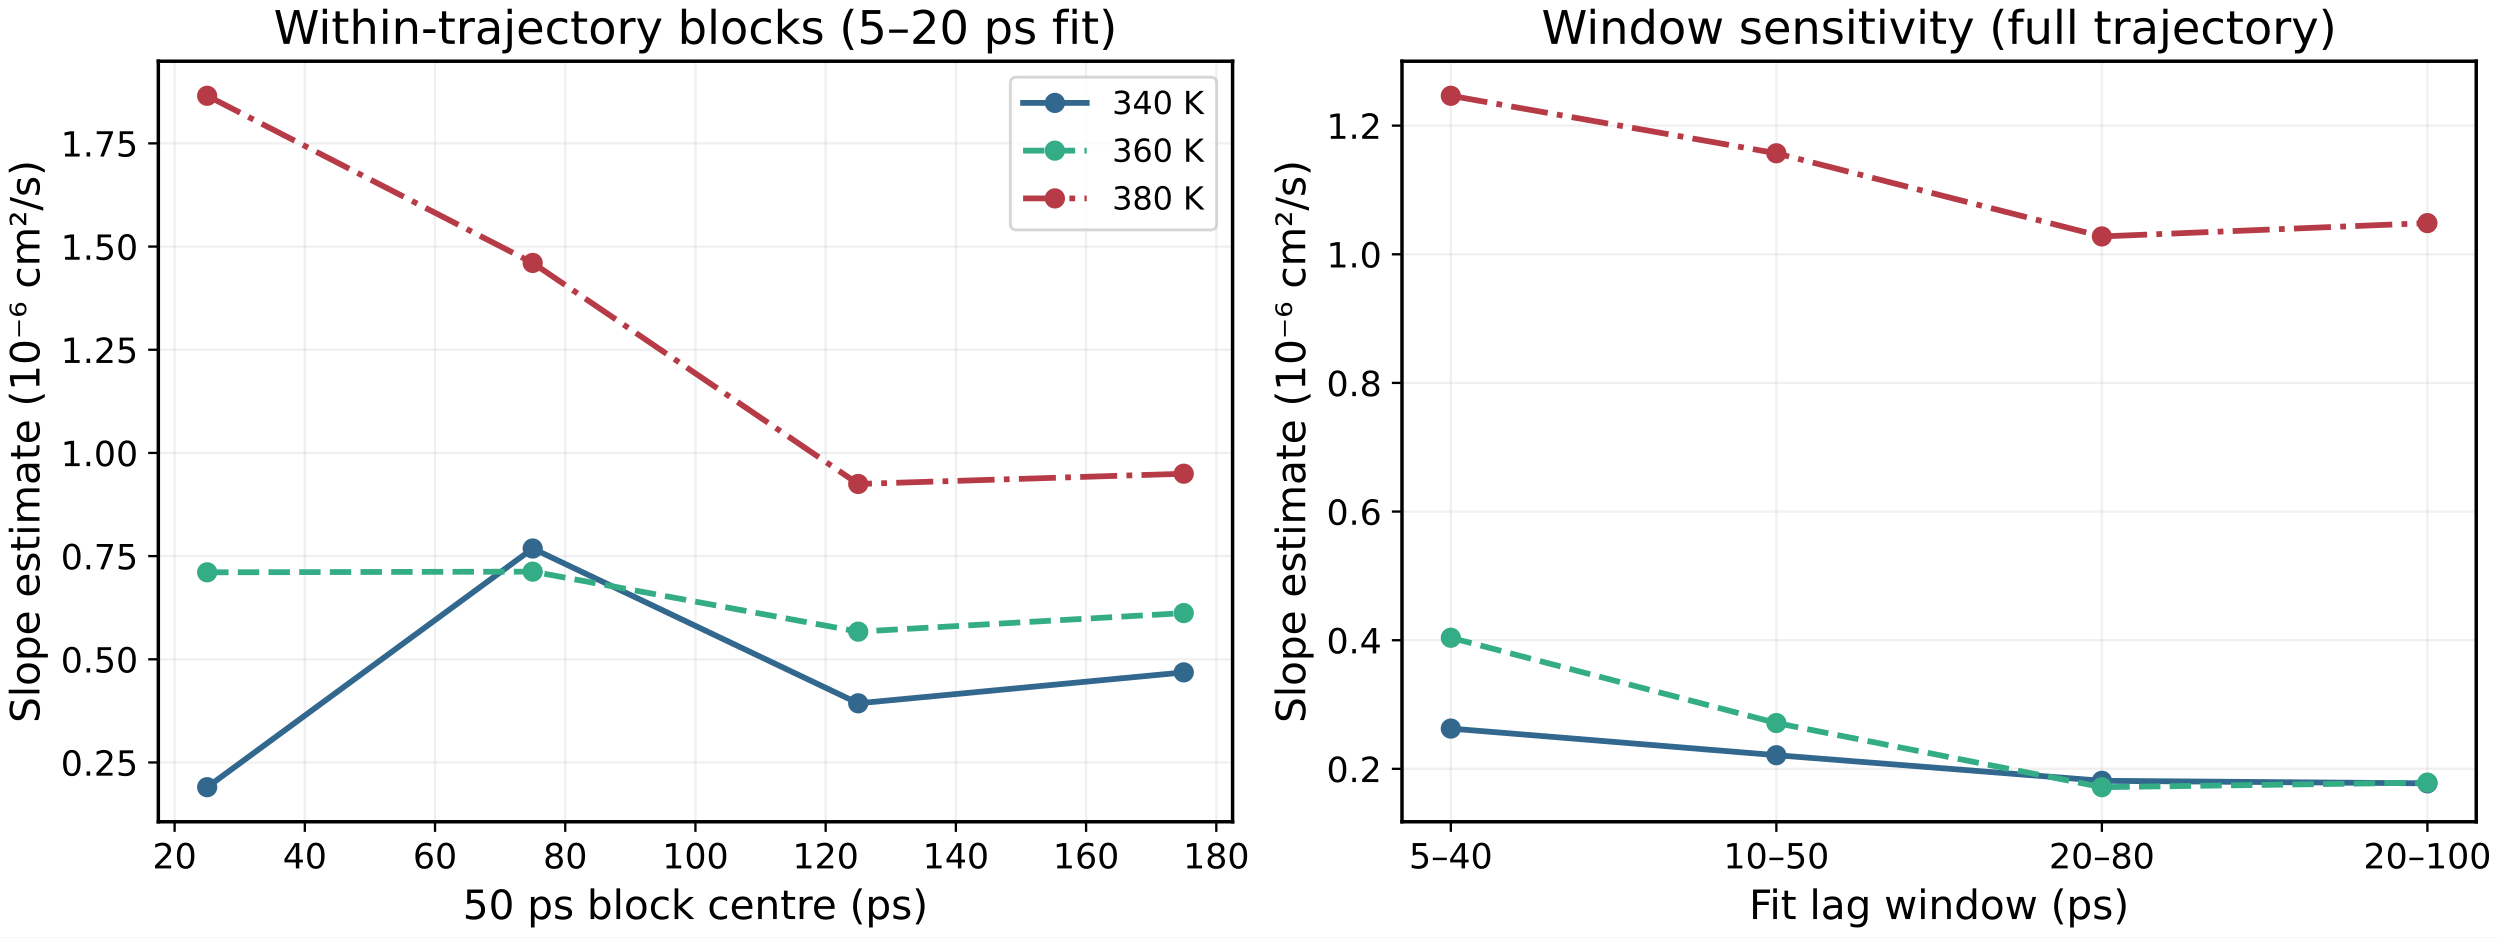
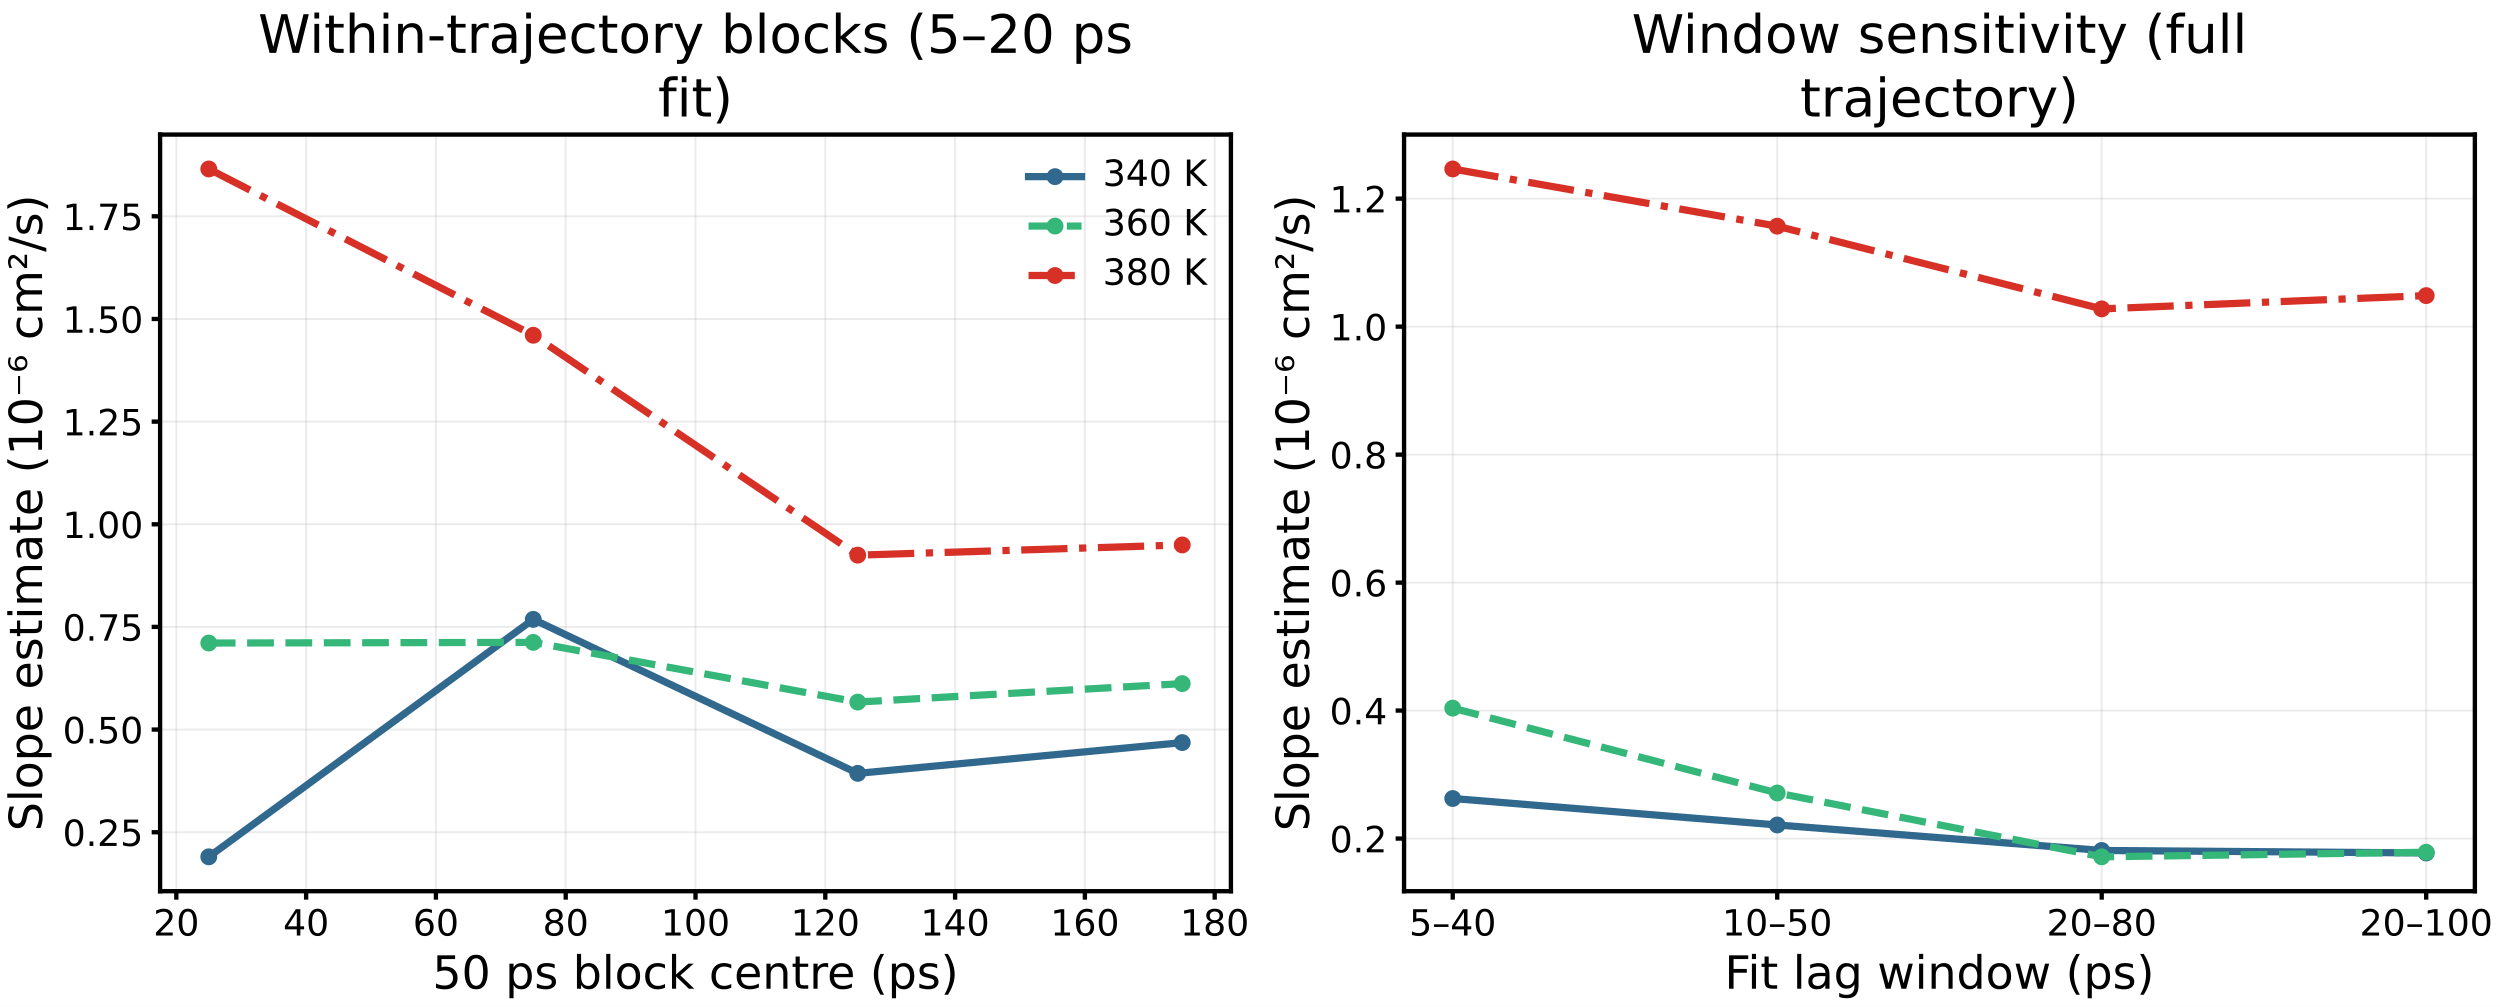
- <svg xmlns="http://www.w3.org/2000/svg" xmlns:xlink="http://www.w3.org/1999/xlink" width="864pt" height="324pt" viewBox="0 0 864 324" version="1.1">
+ <svg xmlns="http://www.w3.org/2000/svg" xmlns:xlink="http://www.w3.org/1999/xlink" width="1036.8pt" height="417.6pt" viewBox="0 0 1036.8 417.6" version="1.1">
  <defs>
    <style type="text/css">*{stroke-linejoin: round; stroke-linecap: butt}</style>
  </defs>
  <g id="figure_1">
    <g id="patch_1">
-       <path d="M 0 324  L 864 324  L 864 0  L 0 0  z " style="fill: #ffffff" />
+       <path d="M 0 417.6  L 1036.8 417.6  L 1036.8 0  L 0 0  z " style="fill: #ffffff" />
    </g>
    <g id="axes_1">
      <g id="patch_2">
-         <path d="M 54.72 283.999  L 425.978 283.999  L 425.978 21.158  L 54.72 21.158  z " style="fill: #ffffff" />
+         <path d="M 66.4 369.598  L 510.482 369.598  L 510.482 55.812  L 66.4 55.812  z " style="fill: #ffffff" />
      </g>
      <g id="matplotlib.axis_1">
        <g id="xtick_1">
          <g id="line2d_1">
-             <path d="M 60.345 283.999  L 60.345 21.158  " clip-path="url(#p2ac2e2ae4b)" style="fill: none; stroke: #b0b0b0; stroke-opacity: 0.18; stroke-width: 0.8; stroke-linecap: square" />
+             <path d="M 73.129 369.598  L 73.129 55.812  " clip-path="url(#pc8c5d6d271)" style="fill: none; stroke: #b0b0b0; stroke-opacity: 0.25; stroke-width: 0.8; stroke-linecap: square" />
          </g>
          <g id="line2d_2">
            <defs>
-               <path id="mdb314dc9cd" d="M 0 0  L 0 3.5  " style="stroke: #000000; stroke-width: 0.8" />
+               <path id="m7325377dd3" d="M 0 0  L 0 3.5  " style="stroke: #000000; stroke-width: 1.8" />
            </defs>
            <g>
-               <use xlink:href="#mdb314dc9cd" x="60.345" y="283.999" style="stroke: #000000; stroke-width: 0.8" />
+               <use xlink:href="#m7325377dd3" x="73.129" y="369.598" style="stroke: #000000; stroke-width: 1.8" />
            </g>
          </g>
          <g id="text_1">
-             <text style="font-size: 12px; font-family: 'DejaVu Sans'; text-anchor: middle" x="60.345" y="300.116" transform="rotate(-0 60.3452 300.1159)">20</text>
+             <text style="font-size: 15px; font-family: 'DejaVu Sans'; text-anchor: middle" x="73.129" y="387.995" transform="rotate(-0 73.12868 387.9948)">20</text>
          </g>
        </g>
        <g id="xtick_2">
          <g id="line2d_3">
-             <path d="M 105.346 283.999  L 105.346 21.158  " clip-path="url(#p2ac2e2ae4b)" style="fill: none; stroke: #b0b0b0; stroke-opacity: 0.18; stroke-width: 0.8; stroke-linecap: square" />
+             <path d="M 126.957 369.598  L 126.957 55.812  " clip-path="url(#pc8c5d6d271)" style="fill: none; stroke: #b0b0b0; stroke-opacity: 0.25; stroke-width: 0.8; stroke-linecap: square" />
          </g>
          <g id="line2d_4">
            <g>
-               <use xlink:href="#mdb314dc9cd" x="105.346" y="283.999" style="stroke: #000000; stroke-width: 0.8" />
+               <use xlink:href="#m7325377dd3" x="126.957" y="369.598" style="stroke: #000000; stroke-width: 1.8" />
            </g>
          </g>
          <g id="text_2">
-             <text style="font-size: 12px; font-family: 'DejaVu Sans'; text-anchor: middle" x="105.346" y="300.116" transform="rotate(-0 105.3461 300.1159)">40</text>
+             <text style="font-size: 15px; font-family: 'DejaVu Sans'; text-anchor: middle" x="126.957" y="387.995" transform="rotate(-0 126.9568 387.9948)">40</text>
          </g>
        </g>
        <g id="xtick_3">
          <g id="line2d_5">
-             <path d="M 150.347 283.999  L 150.347 21.158  " clip-path="url(#p2ac2e2ae4b)" style="fill: none; stroke: #b0b0b0; stroke-opacity: 0.18; stroke-width: 0.8; stroke-linecap: square" />
+             <path d="M 180.785 369.598  L 180.785 55.812  " clip-path="url(#pc8c5d6d271)" style="fill: none; stroke: #b0b0b0; stroke-opacity: 0.25; stroke-width: 0.8; stroke-linecap: square" />
          </g>
          <g id="line2d_6">
            <g>
-               <use xlink:href="#mdb314dc9cd" x="150.347" y="283.999" style="stroke: #000000; stroke-width: 0.8" />
+               <use xlink:href="#m7325377dd3" x="180.785" y="369.598" style="stroke: #000000; stroke-width: 1.8" />
            </g>
          </g>
          <g id="text_3">
-             <text style="font-size: 12px; font-family: 'DejaVu Sans'; text-anchor: middle" x="150.347" y="300.116" transform="rotate(-0 150.347 300.1159)">60</text>
+             <text style="font-size: 15px; font-family: 'DejaVu Sans'; text-anchor: middle" x="180.785" y="387.995" transform="rotate(-0 180.785 387.9948)">60</text>
          </g>
        </g>
        <g id="xtick_4">
          <g id="line2d_7">
-             <path d="M 195.348 283.999  L 195.348 21.158  " clip-path="url(#p2ac2e2ae4b)" style="fill: none; stroke: #b0b0b0; stroke-opacity: 0.18; stroke-width: 0.8; stroke-linecap: square" />
+             <path d="M 234.613 369.598  L 234.613 55.812  " clip-path="url(#pc8c5d6d271)" style="fill: none; stroke: #b0b0b0; stroke-opacity: 0.25; stroke-width: 0.8; stroke-linecap: square" />
          </g>
          <g id="line2d_8">
            <g>
-               <use xlink:href="#mdb314dc9cd" x="195.348" y="283.999" style="stroke: #000000; stroke-width: 0.8" />
+               <use xlink:href="#m7325377dd3" x="234.613" y="369.598" style="stroke: #000000; stroke-width: 1.8" />
            </g>
          </g>
          <g id="text_4">
-             <text style="font-size: 12px; font-family: 'DejaVu Sans'; text-anchor: middle" x="195.348" y="300.116" transform="rotate(-0 195.348 300.1159)">80</text>
+             <text style="font-size: 15px; font-family: 'DejaVu Sans'; text-anchor: middle" x="234.613" y="387.995" transform="rotate(-0 234.6131 387.9948)">80</text>
          </g>
        </g>
        <g id="xtick_5">
          <g id="line2d_9">
-             <path d="M 240.349 283.999  L 240.349 21.158  " clip-path="url(#p2ac2e2ae4b)" style="fill: none; stroke: #b0b0b0; stroke-opacity: 0.18; stroke-width: 0.8; stroke-linecap: square" />
+             <path d="M 288.441 369.598  L 288.441 55.812  " clip-path="url(#pc8c5d6d271)" style="fill: none; stroke: #b0b0b0; stroke-opacity: 0.25; stroke-width: 0.8; stroke-linecap: square" />
          </g>
          <g id="line2d_10">
            <g>
-               <use xlink:href="#mdb314dc9cd" x="240.349" y="283.999" style="stroke: #000000; stroke-width: 0.8" />
+               <use xlink:href="#m7325377dd3" x="288.441" y="369.598" style="stroke: #000000; stroke-width: 1.8" />
            </g>
          </g>
          <g id="text_5">
-             <text style="font-size: 12px; font-family: 'DejaVu Sans'; text-anchor: middle" x="240.349" y="300.116" transform="rotate(-0 240.3489 300.1159)">100</text>
+             <text style="font-size: 15px; font-family: 'DejaVu Sans'; text-anchor: middle" x="288.441" y="387.995" transform="rotate(-0 288.4413 387.9948)">100</text>
          </g>
        </g>
        <g id="xtick_6">
          <g id="line2d_11">
-             <path d="M 285.35 283.999  L 285.35 21.158  " clip-path="url(#p2ac2e2ae4b)" style="fill: none; stroke: #b0b0b0; stroke-opacity: 0.18; stroke-width: 0.8; stroke-linecap: square" />
+             <path d="M 342.269 369.598  L 342.269 55.812  " clip-path="url(#pc8c5d6d271)" style="fill: none; stroke: #b0b0b0; stroke-opacity: 0.25; stroke-width: 0.8; stroke-linecap: square" />
          </g>
          <g id="line2d_12">
            <g>
-               <use xlink:href="#mdb314dc9cd" x="285.35" y="283.999" style="stroke: #000000; stroke-width: 0.8" />
+               <use xlink:href="#m7325377dd3" x="342.269" y="369.598" style="stroke: #000000; stroke-width: 1.8" />
            </g>
          </g>
          <g id="text_6">
-             <text style="font-size: 12px; font-family: 'DejaVu Sans'; text-anchor: middle" x="285.35" y="300.116" transform="rotate(-0 285.3498 300.1159)">120</text>
+             <text style="font-size: 15px; font-family: 'DejaVu Sans'; text-anchor: middle" x="342.269" y="387.995" transform="rotate(-0 342.2694 387.9948)">120</text>
          </g>
        </g>
        <g id="xtick_7">
          <g id="line2d_13">
-             <path d="M 330.351 283.999  L 330.351 21.158  " clip-path="url(#p2ac2e2ae4b)" style="fill: none; stroke: #b0b0b0; stroke-opacity: 0.18; stroke-width: 0.8; stroke-linecap: square" />
+             <path d="M 396.098 369.598  L 396.098 55.812  " clip-path="url(#pc8c5d6d271)" style="fill: none; stroke: #b0b0b0; stroke-opacity: 0.25; stroke-width: 0.8; stroke-linecap: square" />
          </g>
          <g id="line2d_14">
            <g>
-               <use xlink:href="#mdb314dc9cd" x="330.351" y="283.999" style="stroke: #000000; stroke-width: 0.8" />
+               <use xlink:href="#m7325377dd3" x="396.098" y="369.598" style="stroke: #000000; stroke-width: 1.8" />
            </g>
          </g>
          <g id="text_7">
-             <text style="font-size: 12px; font-family: 'DejaVu Sans'; text-anchor: middle" x="330.351" y="300.116" transform="rotate(-0 330.3507 300.1159)">140</text>
+             <text style="font-size: 15px; font-family: 'DejaVu Sans'; text-anchor: middle" x="396.098" y="387.995" transform="rotate(-0 396.0976 387.9948)">140</text>
          </g>
        </g>
        <g id="xtick_8">
          <g id="line2d_15">
-             <path d="M 375.352 283.999  L 375.352 21.158  " clip-path="url(#p2ac2e2ae4b)" style="fill: none; stroke: #b0b0b0; stroke-opacity: 0.18; stroke-width: 0.8; stroke-linecap: square" />
+             <path d="M 449.926 369.598  L 449.926 55.812  " clip-path="url(#pc8c5d6d271)" style="fill: none; stroke: #b0b0b0; stroke-opacity: 0.25; stroke-width: 0.8; stroke-linecap: square" />
          </g>
          <g id="line2d_16">
            <g>
-               <use xlink:href="#mdb314dc9cd" x="375.352" y="283.999" style="stroke: #000000; stroke-width: 0.8" />
+               <use xlink:href="#m7325377dd3" x="449.926" y="369.598" style="stroke: #000000; stroke-width: 1.8" />
            </g>
          </g>
          <g id="text_8">
-             <text style="font-size: 12px; font-family: 'DejaVu Sans'; text-anchor: middle" x="375.352" y="300.116" transform="rotate(-0 375.3517 300.1159)">160</text>
+             <text style="font-size: 15px; font-family: 'DejaVu Sans'; text-anchor: middle" x="449.926" y="387.995" transform="rotate(-0 449.9257 387.9948)">160</text>
          </g>
        </g>
        <g id="xtick_9">
          <g id="line2d_17">
-             <path d="M 420.353 283.999  L 420.353 21.158  " clip-path="url(#p2ac2e2ae4b)" style="fill: none; stroke: #b0b0b0; stroke-opacity: 0.18; stroke-width: 0.8; stroke-linecap: square" />
+             <path d="M 503.754 369.598  L 503.754 55.812  " clip-path="url(#pc8c5d6d271)" style="fill: none; stroke: #b0b0b0; stroke-opacity: 0.25; stroke-width: 0.8; stroke-linecap: square" />
          </g>
          <g id="line2d_18">
            <g>
-               <use xlink:href="#mdb314dc9cd" x="420.353" y="283.999" style="stroke: #000000; stroke-width: 0.8" />
+               <use xlink:href="#m7325377dd3" x="503.754" y="369.598" style="stroke: #000000; stroke-width: 1.8" />
            </g>
          </g>
          <g id="text_9">
-             <text style="font-size: 12px; font-family: 'DejaVu Sans'; text-anchor: middle" x="420.353" y="300.116" transform="rotate(-0 420.3526 300.1159)">180</text>
+             <text style="font-size: 15px; font-family: 'DejaVu Sans'; text-anchor: middle" x="503.754" y="387.995" transform="rotate(-0 503.7539 387.9948)">180</text>
          </g>
        </g>
        <g id="text_10">
-           <text style="font-size: 14px; font-family: 'DejaVu Sans'; text-anchor: middle" x="240.349" y="317.636" transform="rotate(-0 240.3489 317.6365)">50 ps block centre (ps)</text>
+           <text style="font-size: 19px; font-family: 'DejaVu Sans'; text-anchor: middle" x="288.441" y="410.035" transform="rotate(-0 288.4413 410.0353)">50 ps block centre (ps)</text>
        </g>
      </g>
      <g id="matplotlib.axis_2">
        <g id="ytick_1">
          <g id="line2d_19">
-             <path d="M 54.72 263.511  L 425.978 263.511  " clip-path="url(#p2ac2e2ae4b)" style="fill: none; stroke: #b0b0b0; stroke-opacity: 0.18; stroke-width: 0.8; stroke-linecap: square" />
+             <path d="M 66.4 345.14  L 510.482 345.14  " clip-path="url(#pc8c5d6d271)" style="fill: none; stroke: #b0b0b0; stroke-opacity: 0.25; stroke-width: 0.8; stroke-linecap: square" />
          </g>
          <g id="line2d_20">
            <defs>
-               <path id="m8b191d7bab" d="M 0 0  L -3.5 0  " style="stroke: #000000; stroke-width: 0.8" />
+               <path id="m015a2bcb13" d="M 0 0  L -3.5 0  " style="stroke: #000000; stroke-width: 1.8" />
            </defs>
            <g>
-               <use xlink:href="#m8b191d7bab" x="54.72" y="263.511" style="stroke: #000000; stroke-width: 0.8" />
+               <use xlink:href="#m015a2bcb13" x="66.4" y="345.14" style="stroke: #000000; stroke-width: 1.8" />
            </g>
          </g>
          <g id="text_11">
-             <text style="font-size: 12px; font-family: 'DejaVu Sans'; text-anchor: end" x="47.72" y="268.07" transform="rotate(-0 47.72008 268.07)">0.25</text>
+             <text style="font-size: 15px; font-family: 'DejaVu Sans'; text-anchor: end" x="59.4" y="350.838" transform="rotate(-0 59.40016 350.8383)">0.25</text>
          </g>
        </g>
        <g id="ytick_2">
          <g id="line2d_21">
-             <path d="M 54.72 227.852  L 425.978 227.852  " clip-path="url(#p2ac2e2ae4b)" style="fill: none; stroke: #b0b0b0; stroke-opacity: 0.18; stroke-width: 0.8; stroke-linecap: square" />
+             <path d="M 66.4 302.569  L 510.482 302.569  " clip-path="url(#pc8c5d6d271)" style="fill: none; stroke: #b0b0b0; stroke-opacity: 0.25; stroke-width: 0.8; stroke-linecap: square" />
          </g>
          <g id="line2d_22">
            <g>
-               <use xlink:href="#m8b191d7bab" x="54.72" y="227.852" style="stroke: #000000; stroke-width: 0.8" />
+               <use xlink:href="#m015a2bcb13" x="66.4" y="302.569" style="stroke: #000000; stroke-width: 1.8" />
            </g>
          </g>
          <g id="text_12">
-             <text style="font-size: 12px; font-family: 'DejaVu Sans'; text-anchor: end" x="47.72" y="232.411" transform="rotate(-0 47.72008 232.4105)">0.50</text>
+             <text style="font-size: 15px; font-family: 'DejaVu Sans'; text-anchor: end" x="59.4" y="308.267" transform="rotate(-0 59.40016 308.2672)">0.50</text>
          </g>
        </g>
        <g id="ytick_3">
          <g id="line2d_23">
-             <path d="M 54.72 192.193  L 425.978 192.193  " clip-path="url(#p2ac2e2ae4b)" style="fill: none; stroke: #b0b0b0; stroke-opacity: 0.18; stroke-width: 0.8; stroke-linecap: square" />
+             <path d="M 66.4 259.998  L 510.482 259.998  " clip-path="url(#pc8c5d6d271)" style="fill: none; stroke: #b0b0b0; stroke-opacity: 0.25; stroke-width: 0.8; stroke-linecap: square" />
          </g>
          <g id="line2d_24">
            <g>
-               <use xlink:href="#m8b191d7bab" x="54.72" y="192.193" style="stroke: #000000; stroke-width: 0.8" />
+               <use xlink:href="#m015a2bcb13" x="66.4" y="259.998" style="stroke: #000000; stroke-width: 1.8" />
            </g>
          </g>
          <g id="text_13">
-             <text style="font-size: 12px; font-family: 'DejaVu Sans'; text-anchor: end" x="47.72" y="196.751" transform="rotate(-0 47.72008 196.7511)">0.75</text>
+             <text style="font-size: 15px; font-family: 'DejaVu Sans'; text-anchor: end" x="59.4" y="265.696" transform="rotate(-0 59.40016 265.6961)">0.75</text>
          </g>
        </g>
        <g id="ytick_4">
          <g id="line2d_25">
-             <path d="M 54.72 156.533  L 425.978 156.533  " clip-path="url(#p2ac2e2ae4b)" style="fill: none; stroke: #b0b0b0; stroke-opacity: 0.18; stroke-width: 0.8; stroke-linecap: square" />
+             <path d="M 66.4 217.427  L 510.482 217.427  " clip-path="url(#pc8c5d6d271)" style="fill: none; stroke: #b0b0b0; stroke-opacity: 0.25; stroke-width: 0.8; stroke-linecap: square" />
          </g>
          <g id="line2d_26">
            <g>
-               <use xlink:href="#m8b191d7bab" x="54.72" y="156.533" style="stroke: #000000; stroke-width: 0.8" />
+               <use xlink:href="#m015a2bcb13" x="66.4" y="217.427" style="stroke: #000000; stroke-width: 1.8" />
            </g>
          </g>
          <g id="text_14">
-             <text style="font-size: 12px; font-family: 'DejaVu Sans'; text-anchor: end" x="47.72" y="161.092" transform="rotate(-0 47.72008 161.0917)">1.00</text>
+             <text style="font-size: 15px; font-family: 'DejaVu Sans'; text-anchor: end" x="59.4" y="223.125" transform="rotate(-0 59.40016 223.1249)">1.00</text>
          </g>
        </g>
        <g id="ytick_5">
          <g id="line2d_27">
-             <path d="M 54.72 120.874  L 425.978 120.874  " clip-path="url(#p2ac2e2ae4b)" style="fill: none; stroke: #b0b0b0; stroke-opacity: 0.18; stroke-width: 0.8; stroke-linecap: square" />
+             <path d="M 66.4 174.856  L 510.482 174.856  " clip-path="url(#pc8c5d6d271)" style="fill: none; stroke: #b0b0b0; stroke-opacity: 0.25; stroke-width: 0.8; stroke-linecap: square" />
          </g>
          <g id="line2d_28">
            <g>
-               <use xlink:href="#m8b191d7bab" x="54.72" y="120.874" style="stroke: #000000; stroke-width: 0.8" />
+               <use xlink:href="#m015a2bcb13" x="66.4" y="174.856" style="stroke: #000000; stroke-width: 1.8" />
            </g>
          </g>
          <g id="text_15">
-             <text style="font-size: 12px; font-family: 'DejaVu Sans'; text-anchor: end" x="47.72" y="125.432" transform="rotate(-0 47.72008 125.4322)">1.25</text>
+             <text style="font-size: 15px; font-family: 'DejaVu Sans'; text-anchor: end" x="59.4" y="180.554" transform="rotate(-0 59.40016 180.5538)">1.25</text>
          </g>
        </g>
        <g id="ytick_6">
          <g id="line2d_29">
-             <path d="M 54.72 85.214  L 425.978 85.214  " clip-path="url(#p2ac2e2ae4b)" style="fill: none; stroke: #b0b0b0; stroke-opacity: 0.18; stroke-width: 0.8; stroke-linecap: square" />
+             <path d="M 66.4 132.284  L 510.482 132.284  " clip-path="url(#pc8c5d6d271)" style="fill: none; stroke: #b0b0b0; stroke-opacity: 0.25; stroke-width: 0.8; stroke-linecap: square" />
          </g>
          <g id="line2d_30">
            <g>
-               <use xlink:href="#m8b191d7bab" x="54.72" y="85.214" style="stroke: #000000; stroke-width: 0.8" />
+               <use xlink:href="#m015a2bcb13" x="66.4" y="132.284" style="stroke: #000000; stroke-width: 1.8" />
            </g>
          </g>
          <g id="text_16">
-             <text style="font-size: 12px; font-family: 'DejaVu Sans'; text-anchor: end" x="47.72" y="89.773" transform="rotate(-0 47.72008 89.77277)">1.50</text>
+             <text style="font-size: 15px; font-family: 'DejaVu Sans'; text-anchor: end" x="59.4" y="137.983" transform="rotate(-0 59.40016 137.9827)">1.50</text>
          </g>
        </g>
        <g id="ytick_7">
          <g id="line2d_31">
-             <path d="M 54.72 49.555  L 425.978 49.555  " clip-path="url(#p2ac2e2ae4b)" style="fill: none; stroke: #b0b0b0; stroke-opacity: 0.18; stroke-width: 0.8; stroke-linecap: square" />
+             <path d="M 66.4 89.713  L 510.482 89.713  " clip-path="url(#pc8c5d6d271)" style="fill: none; stroke: #b0b0b0; stroke-opacity: 0.25; stroke-width: 0.8; stroke-linecap: square" />
          </g>
          <g id="line2d_32">
            <g>
-               <use xlink:href="#m8b191d7bab" x="54.72" y="49.555" style="stroke: #000000; stroke-width: 0.8" />
+               <use xlink:href="#m015a2bcb13" x="66.4" y="89.713" style="stroke: #000000; stroke-width: 1.8" />
            </g>
          </g>
          <g id="text_17">
-             <text style="font-size: 12px; font-family: 'DejaVu Sans'; text-anchor: end" x="47.72" y="54.113" transform="rotate(-0 47.72008 54.11333)">1.75</text>
+             <text style="font-size: 15px; font-family: 'DejaVu Sans'; text-anchor: end" x="59.4" y="95.412" transform="rotate(-0 59.40016 95.41155)">1.75</text>
          </g>
        </g>
        <g id="text_18">
-           <text style="font-size: 14px; font-family: 'DejaVu Sans'; text-anchor: middle" x="13.638" y="152.578" transform="rotate(-90 13.63805 152.5782)">Slope estimate (10⁻⁶ cm²/s)</text>
+           <text style="font-size: 19px; font-family: 'DejaVu Sans'; text-anchor: middle" x="17.437" y="212.705" transform="rotate(-90 17.43727 212.7053)">Slope estimate (10⁻⁶ cm²/s)</text>
        </g>
      </g>
      <g id="line2d_33">
-         <path d="M 71.595 272.051  L 184.098 189.563  L 296.6 243.06  L 409.102 232.371  " clip-path="url(#p2ac2e2ae4b)" style="fill: none; stroke: #32688e; stroke-width: 2; stroke-linecap: square" />
+         <path d="M 86.586 355.335  L 221.156 256.859  L 355.726 320.725  L 490.297 307.964  " clip-path="url(#pc8c5d6d271)" style="fill: none; stroke: #31688e; stroke-width: 3; stroke-linecap: square" />
        <defs>
-           <path id="meb26ef9f20" d="M 0 3  C 0.796 3 1.559 2.684 2.121 2.121  C 2.684 1.559 3 0.796 3 0  C 3 -0.796 2.684 -1.559 2.121 -2.121  C 1.559 -2.684 0.796 -3 0 -3  C -0.796 -3 -1.559 -2.684 -2.121 -2.121  C -2.684 -1.559 -3 -0.796 -3 0  C -3 0.796 -2.684 1.559 -2.121 2.121  C -1.559 2.684 -0.796 3 0 3  z " style="stroke: #32688e" />
+           <path id="m4c4531bc38" d="M 0 3  C 0.796 3 1.559 2.684 2.121 2.121  C 2.684 1.559 3 0.796 3 0  C 3 -0.796 2.684 -1.559 2.121 -2.121  C 1.559 -2.684 0.796 -3 0 -3  C -0.796 -3 -1.559 -2.684 -2.121 -2.121  C -2.684 -1.559 -3 -0.796 -3 0  C -3 0.796 -2.684 1.559 -2.121 2.121  C -1.559 2.684 -0.796 3 0 3  z " style="stroke: #31688e" />
        </defs>
-         <g clip-path="url(#p2ac2e2ae4b)">
-           <use xlink:href="#meb26ef9f20" x="71.595" y="272.051" style="fill: #32688e; stroke: #32688e" />
-           <use xlink:href="#meb26ef9f20" x="184.098" y="189.563" style="fill: #32688e; stroke: #32688e" />
-           <use xlink:href="#meb26ef9f20" x="296.6" y="243.06" style="fill: #32688e; stroke: #32688e" />
-           <use xlink:href="#meb26ef9f20" x="409.102" y="232.371" style="fill: #32688e; stroke: #32688e" />
+         <g clip-path="url(#pc8c5d6d271)">
+           <use xlink:href="#m4c4531bc38" x="86.586" y="355.335" style="fill: #31688e; stroke: #31688e" />
+           <use xlink:href="#m4c4531bc38" x="221.156" y="256.859" style="fill: #31688e; stroke: #31688e" />
+           <use xlink:href="#m4c4531bc38" x="355.726" y="320.725" style="fill: #31688e; stroke: #31688e" />
+           <use xlink:href="#m4c4531bc38" x="490.297" y="307.964" style="fill: #31688e; stroke: #31688e" />
        </g>
      </g>
      <g id="line2d_34">
-         <path d="M 71.595 197.792  L 184.098 197.56  L 296.6 218.303  L 409.102 211.882  " clip-path="url(#p2ac2e2ae4b)" style="fill: none; stroke-dasharray: 7.4,3.2; stroke-dashoffset: 0; stroke: #34ad86; stroke-width: 2" />
+         <path d="M 86.586 266.683  L 221.156 266.406  L 355.726 291.169  L 490.297 283.504  " clip-path="url(#pc8c5d6d271)" style="fill: none; stroke-dasharray: 11.1,4.8; stroke-dashoffset: 0; stroke: #35b779; stroke-width: 3" />
        <defs>
-           <path id="m37da208551" d="M 0 3  C 0.796 3 1.559 2.684 2.121 2.121  C 2.684 1.559 3 0.796 3 0  C 3 -0.796 2.684 -1.559 2.121 -2.121  C 1.559 -2.684 0.796 -3 0 -3  C -0.796 -3 -1.559 -2.684 -2.121 -2.121  C -2.684 -1.559 -3 -0.796 -3 0  C -3 0.796 -2.684 1.559 -2.121 2.121  C -1.559 2.684 -0.796 3 0 3  z " style="stroke: #34ad86" />
+           <path id="m3a53660b90" d="M 0 3  C 0.796 3 1.559 2.684 2.121 2.121  C 2.684 1.559 3 0.796 3 0  C 3 -0.796 2.684 -1.559 2.121 -2.121  C 1.559 -2.684 0.796 -3 0 -3  C -0.796 -3 -1.559 -2.684 -2.121 -2.121  C -2.684 -1.559 -3 -0.796 -3 0  C -3 0.796 -2.684 1.559 -2.121 2.121  C -1.559 2.684 -0.796 3 0 3  z " style="stroke: #35b779" />
        </defs>
-         <g clip-path="url(#p2ac2e2ae4b)">
-           <use xlink:href="#m37da208551" x="71.595" y="197.792" style="fill: #34ad86; stroke: #34ad86" />
-           <use xlink:href="#m37da208551" x="184.098" y="197.56" style="fill: #34ad86; stroke: #34ad86" />
-           <use xlink:href="#m37da208551" x="296.6" y="218.303" style="fill: #34ad86; stroke: #34ad86" />
-           <use xlink:href="#m37da208551" x="409.102" y="211.882" style="fill: #34ad86; stroke: #34ad86" />
+         <g clip-path="url(#pc8c5d6d271)">
+           <use xlink:href="#m3a53660b90" x="86.586" y="266.683" style="fill: #35b779; stroke: #35b779" />
+           <use xlink:href="#m3a53660b90" x="221.156" y="266.406" style="fill: #35b779; stroke: #35b779" />
+           <use xlink:href="#m3a53660b90" x="355.726" y="291.169" style="fill: #35b779; stroke: #35b779" />
+           <use xlink:href="#m3a53660b90" x="490.297" y="283.504" style="fill: #35b779; stroke: #35b779" />
        </g>
      </g>
      <g id="line2d_35">
-         <path d="M 71.595 33.105  L 184.098 90.871  L 296.6 167.259  L 409.102 163.715  " clip-path="url(#p2ac2e2ae4b)" style="fill: none; stroke-dasharray: 12.8,3.2,2,3.2; stroke-dashoffset: 0; stroke: #b73b46; stroke-width: 2" />
+         <path d="M 86.586 70.075  L 221.156 139.037  L 355.726 230.232  L 490.297 226  " clip-path="url(#pc8c5d6d271)" style="fill: none; stroke-dasharray: 19.2,4.8,3,4.8; stroke-dashoffset: 0; stroke: #d73027; stroke-width: 3" />
        <defs>
-           <path id="mb6ef5edc6c" d="M 0 3  C 0.796 3 1.559 2.684 2.121 2.121  C 2.684 1.559 3 0.796 3 0  C 3 -0.796 2.684 -1.559 2.121 -2.121  C 1.559 -2.684 0.796 -3 0 -3  C -0.796 -3 -1.559 -2.684 -2.121 -2.121  C -2.684 -1.559 -3 -0.796 -3 0  C -3 0.796 -2.684 1.559 -2.121 2.121  C -1.559 2.684 -0.796 3 0 3  z " style="stroke: #b73b46" />
+           <path id="ma055ada583" d="M 0 3  C 0.796 3 1.559 2.684 2.121 2.121  C 2.684 1.559 3 0.796 3 0  C 3 -0.796 2.684 -1.559 2.121 -2.121  C 1.559 -2.684 0.796 -3 0 -3  C -0.796 -3 -1.559 -2.684 -2.121 -2.121  C -2.684 -1.559 -3 -0.796 -3 0  C -3 0.796 -2.684 1.559 -2.121 2.121  C -1.559 2.684 -0.796 3 0 3  z " style="stroke: #d73027" />
        </defs>
-         <g clip-path="url(#p2ac2e2ae4b)">
-           <use xlink:href="#mb6ef5edc6c" x="71.595" y="33.105" style="fill: #b73b46; stroke: #b73b46" />
-           <use xlink:href="#mb6ef5edc6c" x="184.098" y="90.871" style="fill: #b73b46; stroke: #b73b46" />
-           <use xlink:href="#mb6ef5edc6c" x="296.6" y="167.259" style="fill: #b73b46; stroke: #b73b46" />
-           <use xlink:href="#mb6ef5edc6c" x="409.102" y="163.715" style="fill: #b73b46; stroke: #b73b46" />
+         <g clip-path="url(#pc8c5d6d271)">
+           <use xlink:href="#ma055ada583" x="86.586" y="70.075" style="fill: #d73027; stroke: #d73027" />
+           <use xlink:href="#ma055ada583" x="221.156" y="139.037" style="fill: #d73027; stroke: #d73027" />
+           <use xlink:href="#ma055ada583" x="355.726" y="230.232" style="fill: #d73027; stroke: #d73027" />
+           <use xlink:href="#ma055ada583" x="490.297" y="226" style="fill: #d73027; stroke: #d73027" />
        </g>
      </g>
      <g id="patch_3">
-         <path d="M 54.72 283.999  L 54.72 21.158  " style="fill: none; stroke: #000000; stroke-width: 1.2; stroke-linejoin: miter; stroke-linecap: square" />
+         <path d="M 66.4 369.598  L 66.4 55.812  " style="fill: none; stroke: #000000; stroke-width: 1.8; stroke-linejoin: miter; stroke-linecap: square" />
      </g>
      <g id="patch_4">
-         <path d="M 425.978 283.999  L 425.978 21.158  " style="fill: none; stroke: #000000; stroke-width: 1.2; stroke-linejoin: miter; stroke-linecap: square" />
+         <path d="M 510.482 369.598  L 510.482 55.812  " style="fill: none; stroke: #000000; stroke-width: 1.8; stroke-linejoin: miter; stroke-linecap: square" />
      </g>
      <g id="patch_5">
-         <path d="M 54.72 283.999  L 425.978 283.999  " style="fill: none; stroke: #000000; stroke-width: 1.2; stroke-linejoin: miter; stroke-linecap: square" />
+         <path d="M 66.4 369.598  L 510.482 369.598  " style="fill: none; stroke: #000000; stroke-width: 1.8; stroke-linejoin: miter; stroke-linecap: square" />
      </g>
      <g id="patch_6">
-         <path d="M 54.72 21.158  L 425.978 21.158  " style="fill: none; stroke: #000000; stroke-width: 1.2; stroke-linejoin: miter; stroke-linecap: square" />
+         <path d="M 66.4 55.812  L 510.482 55.812  " style="fill: none; stroke: #000000; stroke-width: 1.8; stroke-linejoin: miter; stroke-linecap: square" />
      </g>
      <g id="text_19">
-         <text style="font-size: 16px; font-family: 'DejaVu Sans'; text-anchor: middle" x="240.349" y="15.158" transform="rotate(-0 240.3489 15.15774)">Within-trajectory blocks (5–20 ps fit)</text>
+         <text style="font-size: 22px; font-family: 'DejaVu Sans'" transform="translate(107.041 21.91895)">Within-trajectory blocks (5–20 ps</text>
+         <text style="font-size: 22px; font-family: 'DejaVu Sans'" transform="translate(272.9089 48.32497)">fit)</text>
      </g>
      <g id="legend_1">
-         <g id="patch_7">
-           <path d="M 351.372 79.46  L 418.278 79.46  Q 420.478 79.46 420.478 77.26  L 420.478 28.858  Q 420.478 26.658 418.278 26.658  L 351.372 26.658  Q 349.172 26.658 349.172 28.858  L 349.172 77.26  Q 349.172 79.46 351.372 79.46  z " style="fill: #ffffff; opacity: 0.8; stroke: #cccccc; stroke-linejoin: miter" />
-         </g>
        <g id="line2d_36">
-           <path d="M 353.572 35.566  L 364.572 35.566  L 375.572 35.566  " style="fill: none; stroke: #32688e; stroke-width: 2; stroke-linecap: square" />
+           <path d="M 426.547 73.26  L 437.547 73.26  L 448.547 73.26  " style="fill: none; stroke: #31688e; stroke-width: 3; stroke-linecap: square" />
          <g>
-             <use xlink:href="#meb26ef9f20" x="364.572" y="35.566" style="fill: #32688e; stroke: #32688e" />
+             <use xlink:href="#m4c4531bc38" x="437.547" y="73.26" style="fill: #31688e; stroke: #31688e" />
          </g>
        </g>
        <g id="text_20">
-           <text style="font-size: 11px; font-family: 'DejaVu Sans'; text-anchor: start" x="384.372" y="39.416" transform="rotate(-0 384.3719 39.41602)">340 K</text>
+           <text style="font-size: 15px; font-family: 'DejaVu Sans'; text-anchor: start" x="457.347" y="77.11" transform="rotate(-0 457.3472 77.10993)">340 K</text>
        </g>
        <g id="line2d_37">
-           <path d="M 353.572 52.067  L 364.572 52.067  L 375.572 52.067  " style="fill: none; stroke-dasharray: 7.4,3.2; stroke-dashoffset: 0; stroke: #34ad86; stroke-width: 2" />
+           <path d="M 426.547 93.761  L 437.547 93.761  L 448.547 93.761  " style="fill: none; stroke-dasharray: 11.1,4.8; stroke-dashoffset: 0; stroke: #35b779; stroke-width: 3" />
          <g>
-             <use xlink:href="#m37da208551" x="364.572" y="52.067" style="fill: #34ad86; stroke: #34ad86" />
+             <use xlink:href="#m3a53660b90" x="437.547" y="93.761" style="fill: #35b779; stroke: #35b779" />
          </g>
        </g>
        <g id="text_21">
-           <text style="font-size: 11px; font-family: 'DejaVu Sans'; text-anchor: start" x="384.372" y="55.917" transform="rotate(-0 384.3719 55.91688)">360 K</text>
+           <text style="font-size: 15px; font-family: 'DejaVu Sans'; text-anchor: start" x="457.347" y="97.611" transform="rotate(-0 457.3472 97.6111)">360 K</text>
        </g>
        <g id="line2d_38">
-           <path d="M 353.572 68.568  L 364.572 68.568  L 375.572 68.568  " style="fill: none; stroke-dasharray: 12.8,3.2,2,3.2; stroke-dashoffset: 0; stroke: #b73b46; stroke-width: 2" />
+           <path d="M 426.547 114.262  L 437.547 114.262  L 448.547 114.262  " style="fill: none; stroke-dasharray: 19.2,4.8,3,4.8; stroke-dashoffset: 0; stroke: #d73027; stroke-width: 3" />
          <g>
-             <use xlink:href="#mb6ef5edc6c" x="364.572" y="68.568" style="fill: #b73b46; stroke: #b73b46" />
+             <use xlink:href="#ma055ada583" x="437.547" y="114.262" style="fill: #d73027; stroke: #d73027" />
          </g>
        </g>
        <g id="text_22">
-           <text style="font-size: 11px; font-family: 'DejaVu Sans'; text-anchor: start" x="384.372" y="72.418" transform="rotate(-0 384.3719 72.41774)">380 K</text>
+           <text style="font-size: 15px; font-family: 'DejaVu Sans'; text-anchor: start" x="457.347" y="118.112" transform="rotate(-0 457.3472 118.1123)">380 K</text>
        </g>
      </g>
    </g>
    <g id="axes_2">
-       <g id="patch_8">
-         <path d="M 484.53 283.999  L 855.788 283.999  L 855.788 21.158  L 484.53 21.158  z " style="fill: #ffffff" />
+       <g id="patch_7">
+         <path d="M 582.294 369.598  L 1026.376 369.598  L 1026.376 55.812  L 582.294 55.812  z " style="fill: #ffffff" />
      </g>
      <g id="matplotlib.axis_3">
        <g id="xtick_10">
          <g id="line2d_39">
-             <path d="M 501.405 283.999  L 501.405 21.158  " clip-path="url(#p70bbec1c80)" style="fill: none; stroke: #b0b0b0; stroke-opacity: 0.18; stroke-width: 0.8; stroke-linecap: square" />
+             <path d="M 602.479 369.598  L 602.479 55.812  " clip-path="url(#p992645d9f9)" style="fill: none; stroke: #b0b0b0; stroke-opacity: 0.25; stroke-width: 0.8; stroke-linecap: square" />
          </g>
          <g id="line2d_40">
            <g>
-               <use xlink:href="#mdb314dc9cd" x="501.405" y="283.999" style="stroke: #000000; stroke-width: 0.8" />
+               <use xlink:href="#m7325377dd3" x="602.479" y="369.598" style="stroke: #000000; stroke-width: 1.8" />
            </g>
          </g>
          <g id="text_23">
-             <text style="font-size: 12px; font-family: 'DejaVu Sans'; text-anchor: middle" x="501.405" y="300.116" transform="rotate(-0 501.4053 300.1159)">5–40</text>
+             <text style="font-size: 15px; font-family: 'DejaVu Sans'; text-anchor: middle" x="602.479" y="387.995" transform="rotate(-0 602.4792 387.9948)">5–40</text>
          </g>
        </g>
        <g id="xtick_11">
          <g id="line2d_41">
-             <path d="M 613.908 283.999  L 613.908 21.158  " clip-path="url(#p70bbec1c80)" style="fill: none; stroke: #b0b0b0; stroke-opacity: 0.18; stroke-width: 0.8; stroke-linecap: square" />
+             <path d="M 737.05 369.598  L 737.05 55.812  " clip-path="url(#p992645d9f9)" style="fill: none; stroke: #b0b0b0; stroke-opacity: 0.25; stroke-width: 0.8; stroke-linecap: square" />
          </g>
          <g id="line2d_42">
            <g>
-               <use xlink:href="#mdb314dc9cd" x="613.908" y="283.999" style="stroke: #000000; stroke-width: 0.8" />
+               <use xlink:href="#m7325377dd3" x="737.05" y="369.598" style="stroke: #000000; stroke-width: 1.8" />
            </g>
          </g>
          <g id="text_24">
-             <text style="font-size: 12px; font-family: 'DejaVu Sans'; text-anchor: middle" x="613.908" y="300.116" transform="rotate(-0 613.9076 300.1159)">10–50</text>
+             <text style="font-size: 15px; font-family: 'DejaVu Sans'; text-anchor: middle" x="737.05" y="387.995" transform="rotate(-0 737.0496 387.9948)">10–50</text>
          </g>
        </g>
        <g id="xtick_12">
          <g id="line2d_43">
-             <path d="M 726.41 283.999  L 726.41 21.158  " clip-path="url(#p70bbec1c80)" style="fill: none; stroke: #b0b0b0; stroke-opacity: 0.18; stroke-width: 0.8; stroke-linecap: square" />
+             <path d="M 871.62 369.598  L 871.62 55.812  " clip-path="url(#p992645d9f9)" style="fill: none; stroke: #b0b0b0; stroke-opacity: 0.25; stroke-width: 0.8; stroke-linecap: square" />
          </g>
          <g id="line2d_44">
            <g>
-               <use xlink:href="#mdb314dc9cd" x="726.41" y="283.999" style="stroke: #000000; stroke-width: 0.8" />
+               <use xlink:href="#m7325377dd3" x="871.62" y="369.598" style="stroke: #000000; stroke-width: 1.8" />
            </g>
          </g>
          <g id="text_25">
-             <text style="font-size: 12px; font-family: 'DejaVu Sans'; text-anchor: middle" x="726.41" y="300.116" transform="rotate(-0 726.4099 300.1159)">20–80</text>
+             <text style="font-size: 15px; font-family: 'DejaVu Sans'; text-anchor: middle" x="871.62" y="387.995" transform="rotate(-0 871.62 387.9948)">20–80</text>
          </g>
        </g>
        <g id="xtick_13">
          <g id="line2d_45">
-             <path d="M 838.912 283.999  L 838.912 21.158  " clip-path="url(#p70bbec1c80)" style="fill: none; stroke: #b0b0b0; stroke-opacity: 0.18; stroke-width: 0.8; stroke-linecap: square" />
+             <path d="M 1006.19 369.598  L 1006.19 55.812  " clip-path="url(#p992645d9f9)" style="fill: none; stroke: #b0b0b0; stroke-opacity: 0.25; stroke-width: 0.8; stroke-linecap: square" />
          </g>
          <g id="line2d_46">
            <g>
-               <use xlink:href="#mdb314dc9cd" x="838.912" y="283.999" style="stroke: #000000; stroke-width: 0.8" />
+               <use xlink:href="#m7325377dd3" x="1006.19" y="369.598" style="stroke: #000000; stroke-width: 1.8" />
            </g>
          </g>
          <g id="text_26">
-             <text style="font-size: 12px; font-family: 'DejaVu Sans'; text-anchor: middle" x="838.912" y="300.116" transform="rotate(-0 838.9122 300.1159)">20–100</text>
+             <text style="font-size: 15px; font-family: 'DejaVu Sans'; text-anchor: middle" x="1006.19" y="387.995" transform="rotate(-0 1006.19 387.9948)">20–100</text>
          </g>
        </g>
        <g id="text_27">
-           <text style="font-size: 14px; font-family: 'DejaVu Sans'; text-anchor: middle" x="670.159" y="317.636" transform="rotate(-0 670.1588 317.6365)">Fit lag window (ps)</text>
+           <text style="font-size: 19px; font-family: 'DejaVu Sans'; text-anchor: middle" x="804.335" y="410.035" transform="rotate(-0 804.3348 410.0353)">Fit lag window (ps)</text>
        </g>
      </g>
      <g id="matplotlib.axis_4">
        <g id="ytick_8">
          <g id="line2d_47">
-             <path d="M 484.53 265.716  L 855.788 265.716  " clip-path="url(#p70bbec1c80)" style="fill: none; stroke: #b0b0b0; stroke-opacity: 0.18; stroke-width: 0.8; stroke-linecap: square" />
+             <path d="M 582.294 347.772  L 1026.376 347.772  " clip-path="url(#p992645d9f9)" style="fill: none; stroke: #b0b0b0; stroke-opacity: 0.25; stroke-width: 0.8; stroke-linecap: square" />
          </g>
          <g id="line2d_48">
            <g>
-               <use xlink:href="#m8b191d7bab" x="484.53" y="265.716" style="stroke: #000000; stroke-width: 0.8" />
+               <use xlink:href="#m015a2bcb13" x="582.294" y="347.772" style="stroke: #000000; stroke-width: 1.8" />
            </g>
          </g>
          <g id="text_28">
-             <text style="font-size: 12px; font-family: 'DejaVu Sans'; text-anchor: end" x="477.53" y="270.275" transform="rotate(-0 477.5299 270.275)">0.2</text>
+             <text style="font-size: 15px; font-family: 'DejaVu Sans'; text-anchor: end" x="575.294" y="353.471" transform="rotate(-0 575.2937 353.4707)">0.2</text>
          </g>
        </g>
        <g id="ytick_9">
          <g id="line2d_49">
-             <path d="M 484.53 221.257  L 855.788 221.257  " clip-path="url(#p70bbec1c80)" style="fill: none; stroke: #b0b0b0; stroke-opacity: 0.18; stroke-width: 0.8; stroke-linecap: square" />
+             <path d="M 582.294 294.695  L 1026.376 294.695  " clip-path="url(#p992645d9f9)" style="fill: none; stroke: #b0b0b0; stroke-opacity: 0.25; stroke-width: 0.8; stroke-linecap: square" />
          </g>
          <g id="line2d_50">
            <g>
-               <use xlink:href="#m8b191d7bab" x="484.53" y="221.257" style="stroke: #000000; stroke-width: 0.8" />
+               <use xlink:href="#m015a2bcb13" x="582.294" y="294.695" style="stroke: #000000; stroke-width: 1.8" />
            </g>
          </g>
          <g id="text_29">
-             <text style="font-size: 12px; font-family: 'DejaVu Sans'; text-anchor: end" x="477.53" y="225.815" transform="rotate(-0 477.5299 225.8153)">0.4</text>
+             <text style="font-size: 15px; font-family: 'DejaVu Sans'; text-anchor: end" x="575.294" y="300.394" transform="rotate(-0 575.2937 300.3937)">0.4</text>
          </g>
        </g>
        <g id="ytick_10">
          <g id="line2d_51">
-             <path d="M 484.53 176.797  L 855.788 176.797  " clip-path="url(#p70bbec1c80)" style="fill: none; stroke: #b0b0b0; stroke-opacity: 0.18; stroke-width: 0.8; stroke-linecap: square" />
+             <path d="M 582.294 241.618  L 1026.376 241.618  " clip-path="url(#p992645d9f9)" style="fill: none; stroke: #b0b0b0; stroke-opacity: 0.25; stroke-width: 0.8; stroke-linecap: square" />
          </g>
          <g id="line2d_52">
            <g>
-               <use xlink:href="#m8b191d7bab" x="484.53" y="176.797" style="stroke: #000000; stroke-width: 0.8" />
+               <use xlink:href="#m015a2bcb13" x="582.294" y="241.618" style="stroke: #000000; stroke-width: 1.8" />
            </g>
          </g>
          <g id="text_30">
-             <text style="font-size: 12px; font-family: 'DejaVu Sans'; text-anchor: end" x="477.53" y="181.356" transform="rotate(-0 477.5299 181.3557)">0.6</text>
+             <text style="font-size: 15px; font-family: 'DejaVu Sans'; text-anchor: end" x="575.294" y="247.317" transform="rotate(-0 575.2937 247.3166)">0.6</text>
          </g>
        </g>
        <g id="ytick_11">
          <g id="line2d_53">
-             <path d="M 484.53 132.337  L 855.788 132.337  " clip-path="url(#p70bbec1c80)" style="fill: none; stroke: #b0b0b0; stroke-opacity: 0.18; stroke-width: 0.8; stroke-linecap: square" />
+             <path d="M 582.294 188.541  L 1026.376 188.541  " clip-path="url(#p992645d9f9)" style="fill: none; stroke: #b0b0b0; stroke-opacity: 0.25; stroke-width: 0.8; stroke-linecap: square" />
          </g>
          <g id="line2d_54">
            <g>
-               <use xlink:href="#m8b191d7bab" x="484.53" y="132.337" style="stroke: #000000; stroke-width: 0.8" />
+               <use xlink:href="#m015a2bcb13" x="582.294" y="188.541" style="stroke: #000000; stroke-width: 1.8" />
            </g>
          </g>
          <g id="text_31">
-             <text style="font-size: 12px; font-family: 'DejaVu Sans'; text-anchor: end" x="477.53" y="136.896" transform="rotate(-0 477.5299 136.896)">0.8</text>
+             <text style="font-size: 15px; font-family: 'DejaVu Sans'; text-anchor: end" x="575.294" y="194.24" transform="rotate(-0 575.2937 194.2396)">0.8</text>
          </g>
        </g>
        <g id="ytick_12">
          <g id="line2d_55">
-             <path d="M 484.53 87.878  L 855.788 87.878  " clip-path="url(#p70bbec1c80)" style="fill: none; stroke: #b0b0b0; stroke-opacity: 0.18; stroke-width: 0.8; stroke-linecap: square" />
+             <path d="M 582.294 135.464  L 1026.376 135.464  " clip-path="url(#p992645d9f9)" style="fill: none; stroke: #b0b0b0; stroke-opacity: 0.25; stroke-width: 0.8; stroke-linecap: square" />
          </g>
          <g id="line2d_56">
            <g>
-               <use xlink:href="#m8b191d7bab" x="484.53" y="87.878" style="stroke: #000000; stroke-width: 0.8" />
+               <use xlink:href="#m015a2bcb13" x="582.294" y="135.464" style="stroke: #000000; stroke-width: 1.8" />
            </g>
          </g>
          <g id="text_32">
-             <text style="font-size: 12px; font-family: 'DejaVu Sans'; text-anchor: end" x="477.53" y="92.436" transform="rotate(-0 477.5299 92.4364)">1.0</text>
+             <text style="font-size: 15px; font-family: 'DejaVu Sans'; text-anchor: end" x="575.294" y="141.163" transform="rotate(-0 575.2937 141.1626)">1.0</text>
          </g>
        </g>
        <g id="ytick_13">
          <g id="line2d_57">
-             <path d="M 484.53 43.418  L 855.788 43.418  " clip-path="url(#p70bbec1c80)" style="fill: none; stroke: #b0b0b0; stroke-opacity: 0.18; stroke-width: 0.8; stroke-linecap: square" />
+             <path d="M 582.294 82.387  L 1026.376 82.387  " clip-path="url(#p992645d9f9)" style="fill: none; stroke: #b0b0b0; stroke-opacity: 0.25; stroke-width: 0.8; stroke-linecap: square" />
          </g>
          <g id="line2d_58">
            <g>
-               <use xlink:href="#m8b191d7bab" x="484.53" y="43.418" style="stroke: #000000; stroke-width: 0.8" />
+               <use xlink:href="#m015a2bcb13" x="582.294" y="82.387" style="stroke: #000000; stroke-width: 1.8" />
            </g>
          </g>
          <g id="text_33">
-             <text style="font-size: 12px; font-family: 'DejaVu Sans'; text-anchor: end" x="477.53" y="47.977" transform="rotate(-0 477.5299 47.97675)">1.2</text>
+             <text style="font-size: 15px; font-family: 'DejaVu Sans'; text-anchor: end" x="575.294" y="88.086" transform="rotate(-0 575.2937 88.08555)">1.2</text>
          </g>
        </g>
        <g id="text_34">
-           <text style="font-size: 14px; font-family: 'DejaVu Sans'; text-anchor: middle" x="451.083" y="152.578" transform="rotate(-90 451.0829 152.5782)">Slope estimate (10⁻⁶ cm²/s)</text>
+           <text style="font-size: 19px; font-family: 'DejaVu Sans'; text-anchor: middle" x="542.875" y="212.705" transform="rotate(-90 542.8745 212.7053)">Slope estimate (10⁻⁶ cm²/s)</text>
        </g>
      </g>
      <g id="line2d_59">
-         <path d="M 501.405 251.802  L 613.908 260.998  L 726.41 269.852  L 838.912 270.722  " clip-path="url(#p70bbec1c80)" style="fill: none; stroke: #32688e; stroke-width: 2; stroke-linecap: square" />
-         <g clip-path="url(#p70bbec1c80)">
-           <use xlink:href="#meb26ef9f20" x="501.405" y="251.802" style="fill: #32688e; stroke: #32688e" />
-           <use xlink:href="#meb26ef9f20" x="613.908" y="260.998" style="fill: #32688e; stroke: #32688e" />
-           <use xlink:href="#meb26ef9f20" x="726.41" y="269.852" style="fill: #32688e; stroke: #32688e" />
-           <use xlink:href="#meb26ef9f20" x="838.912" y="270.722" style="fill: #32688e; stroke: #32688e" />
+         <path d="M 602.479 331.161  L 737.05 342.139  L 871.62 352.71  L 1006.19 353.748  " clip-path="url(#p992645d9f9)" style="fill: none; stroke: #31688e; stroke-width: 3; stroke-linecap: square" />
+         <g clip-path="url(#p992645d9f9)">
+           <use xlink:href="#m4c4531bc38" x="602.479" y="331.161" style="fill: #31688e; stroke: #31688e" />
+           <use xlink:href="#m4c4531bc38" x="737.05" y="342.139" style="fill: #31688e; stroke: #31688e" />
+           <use xlink:href="#m4c4531bc38" x="871.62" y="352.71" style="fill: #31688e; stroke: #31688e" />
+           <use xlink:href="#m4c4531bc38" x="1006.19" y="353.748" style="fill: #31688e; stroke: #31688e" />
        </g>
      </g>
      <g id="line2d_60">
-         <path d="M 501.405 220.407  L 613.908 249.884  L 726.41 272.051  L 838.912 270.466  " clip-path="url(#p70bbec1c80)" style="fill: none; stroke-dasharray: 7.4,3.2; stroke-dashoffset: 0; stroke: #34ad86; stroke-width: 2" />
-         <g clip-path="url(#p70bbec1c80)">
-           <use xlink:href="#m37da208551" x="501.405" y="220.407" style="fill: #34ad86; stroke: #34ad86" />
-           <use xlink:href="#m37da208551" x="613.908" y="249.884" style="fill: #34ad86; stroke: #34ad86" />
-           <use xlink:href="#m37da208551" x="726.41" y="272.051" style="fill: #34ad86; stroke: #34ad86" />
-           <use xlink:href="#m37da208551" x="838.912" y="270.466" style="fill: #34ad86; stroke: #34ad86" />
+         <path d="M 602.479 293.681  L 737.05 328.871  L 871.62 355.335  L 1006.19 353.443  " clip-path="url(#p992645d9f9)" style="fill: none; stroke-dasharray: 11.1,4.8; stroke-dashoffset: 0; stroke: #35b779; stroke-width: 3" />
+         <g clip-path="url(#p992645d9f9)">
+           <use xlink:href="#m3a53660b90" x="602.479" y="293.681" style="fill: #35b779; stroke: #35b779" />
+           <use xlink:href="#m3a53660b90" x="737.05" y="328.871" style="fill: #35b779; stroke: #35b779" />
+           <use xlink:href="#m3a53660b90" x="871.62" y="355.335" style="fill: #35b779; stroke: #35b779" />
+           <use xlink:href="#m3a53660b90" x="1006.19" y="353.443" style="fill: #35b779; stroke: #35b779" />
        </g>
      </g>
      <g id="line2d_61">
-         <path d="M 501.405 33.105  L 613.908 52.977  L 726.41 81.711  L 838.912 77.1  " clip-path="url(#p70bbec1c80)" style="fill: none; stroke-dasharray: 12.8,3.2,2,3.2; stroke-dashoffset: 0; stroke: #b73b46; stroke-width: 2" />
-         <g clip-path="url(#p70bbec1c80)">
-           <use xlink:href="#mb6ef5edc6c" x="501.405" y="33.105" style="fill: #b73b46; stroke: #b73b46" />
-           <use xlink:href="#mb6ef5edc6c" x="613.908" y="52.977" style="fill: #b73b46; stroke: #b73b46" />
-           <use xlink:href="#mb6ef5edc6c" x="726.41" y="81.711" style="fill: #b73b46; stroke: #b73b46" />
-           <use xlink:href="#mb6ef5edc6c" x="838.912" y="77.1" style="fill: #b73b46; stroke: #b73b46" />
-         </g>
+         <path d="M 602.479 70.075  L 737.05 93.798  L 871.62 128.102  L 1006.19 122.598  " clip-path="url(#p992645d9f9)" style="fill: none; stroke-dasharray: 19.2,4.8,3,4.8; stroke-dashoffset: 0; stroke: #d73027; stroke-width: 3" />
+         <g clip-path="url(#p992645d9f9)">
+           <use xlink:href="#ma055ada583" x="602.479" y="70.075" style="fill: #d73027; stroke: #d73027" />
+           <use xlink:href="#ma055ada583" x="737.05" y="93.798" style="fill: #d73027; stroke: #d73027" />
+           <use xlink:href="#ma055ada583" x="871.62" y="128.102" style="fill: #d73027; stroke: #d73027" />
+           <use xlink:href="#ma055ada583" x="1006.19" y="122.598" style="fill: #d73027; stroke: #d73027" />
+         </g>
+       </g>
+       <g id="patch_8">
+         <path d="M 582.294 369.598  L 582.294 55.812  " style="fill: none; stroke: #000000; stroke-width: 1.8; stroke-linejoin: miter; stroke-linecap: square" />
      </g>
      <g id="patch_9">
-         <path d="M 484.53 283.999  L 484.53 21.158  " style="fill: none; stroke: #000000; stroke-width: 1.2; stroke-linejoin: miter; stroke-linecap: square" />
+         <path d="M 1026.376 369.598  L 1026.376 55.812  " style="fill: none; stroke: #000000; stroke-width: 1.8; stroke-linejoin: miter; stroke-linecap: square" />
      </g>
      <g id="patch_10">
-         <path d="M 855.788 283.999  L 855.788 21.158  " style="fill: none; stroke: #000000; stroke-width: 1.2; stroke-linejoin: miter; stroke-linecap: square" />
+         <path d="M 582.294 369.598  L 1026.376 369.598  " style="fill: none; stroke: #000000; stroke-width: 1.8; stroke-linejoin: miter; stroke-linecap: square" />
      </g>
      <g id="patch_11">
-         <path d="M 484.53 283.999  L 855.788 283.999  " style="fill: none; stroke: #000000; stroke-width: 1.2; stroke-linejoin: miter; stroke-linecap: square" />
-       </g>
-       <g id="patch_12">
-         <path d="M 484.53 21.158  L 855.788 21.158  " style="fill: none; stroke: #000000; stroke-width: 1.2; stroke-linejoin: miter; stroke-linecap: square" />
+         <path d="M 582.294 55.812  L 1026.376 55.812  " style="fill: none; stroke: #000000; stroke-width: 1.8; stroke-linejoin: miter; stroke-linecap: square" />
      </g>
      <g id="text_35">
-         <text style="font-size: 16px; font-family: 'DejaVu Sans'; text-anchor: middle" x="670.159" y="15.158" transform="rotate(-0 670.1588 15.15774)">Window sensitivity (full trajectory)</text>
+         <text style="font-size: 22px; font-family: 'DejaVu Sans'" transform="translate(676.7107 21.91895)">Window sensitivity (full</text>
+         <text style="font-size: 22px; font-family: 'DejaVu Sans'" transform="translate(746.5195 48.32497)">trajectory)</text>
      </g>
    </g>
  </g>
  <defs>
-     <clipPath id="p2ac2e2ae4b">
-       <rect x="54.72" y="21.158" width="371.258" height="262.841" />
+     <clipPath id="pc8c5d6d271">
+       <rect x="66.4" y="55.812" width="444.082" height="313.786" />
    </clipPath>
-     <clipPath id="p70bbec1c80">
-       <rect x="484.53" y="21.158" width="371.258" height="262.841" />
+     <clipPath id="p992645d9f9">
+       <rect x="582.294" y="55.812" width="444.082" height="313.786" />
    </clipPath>
  </defs>
</svg>
